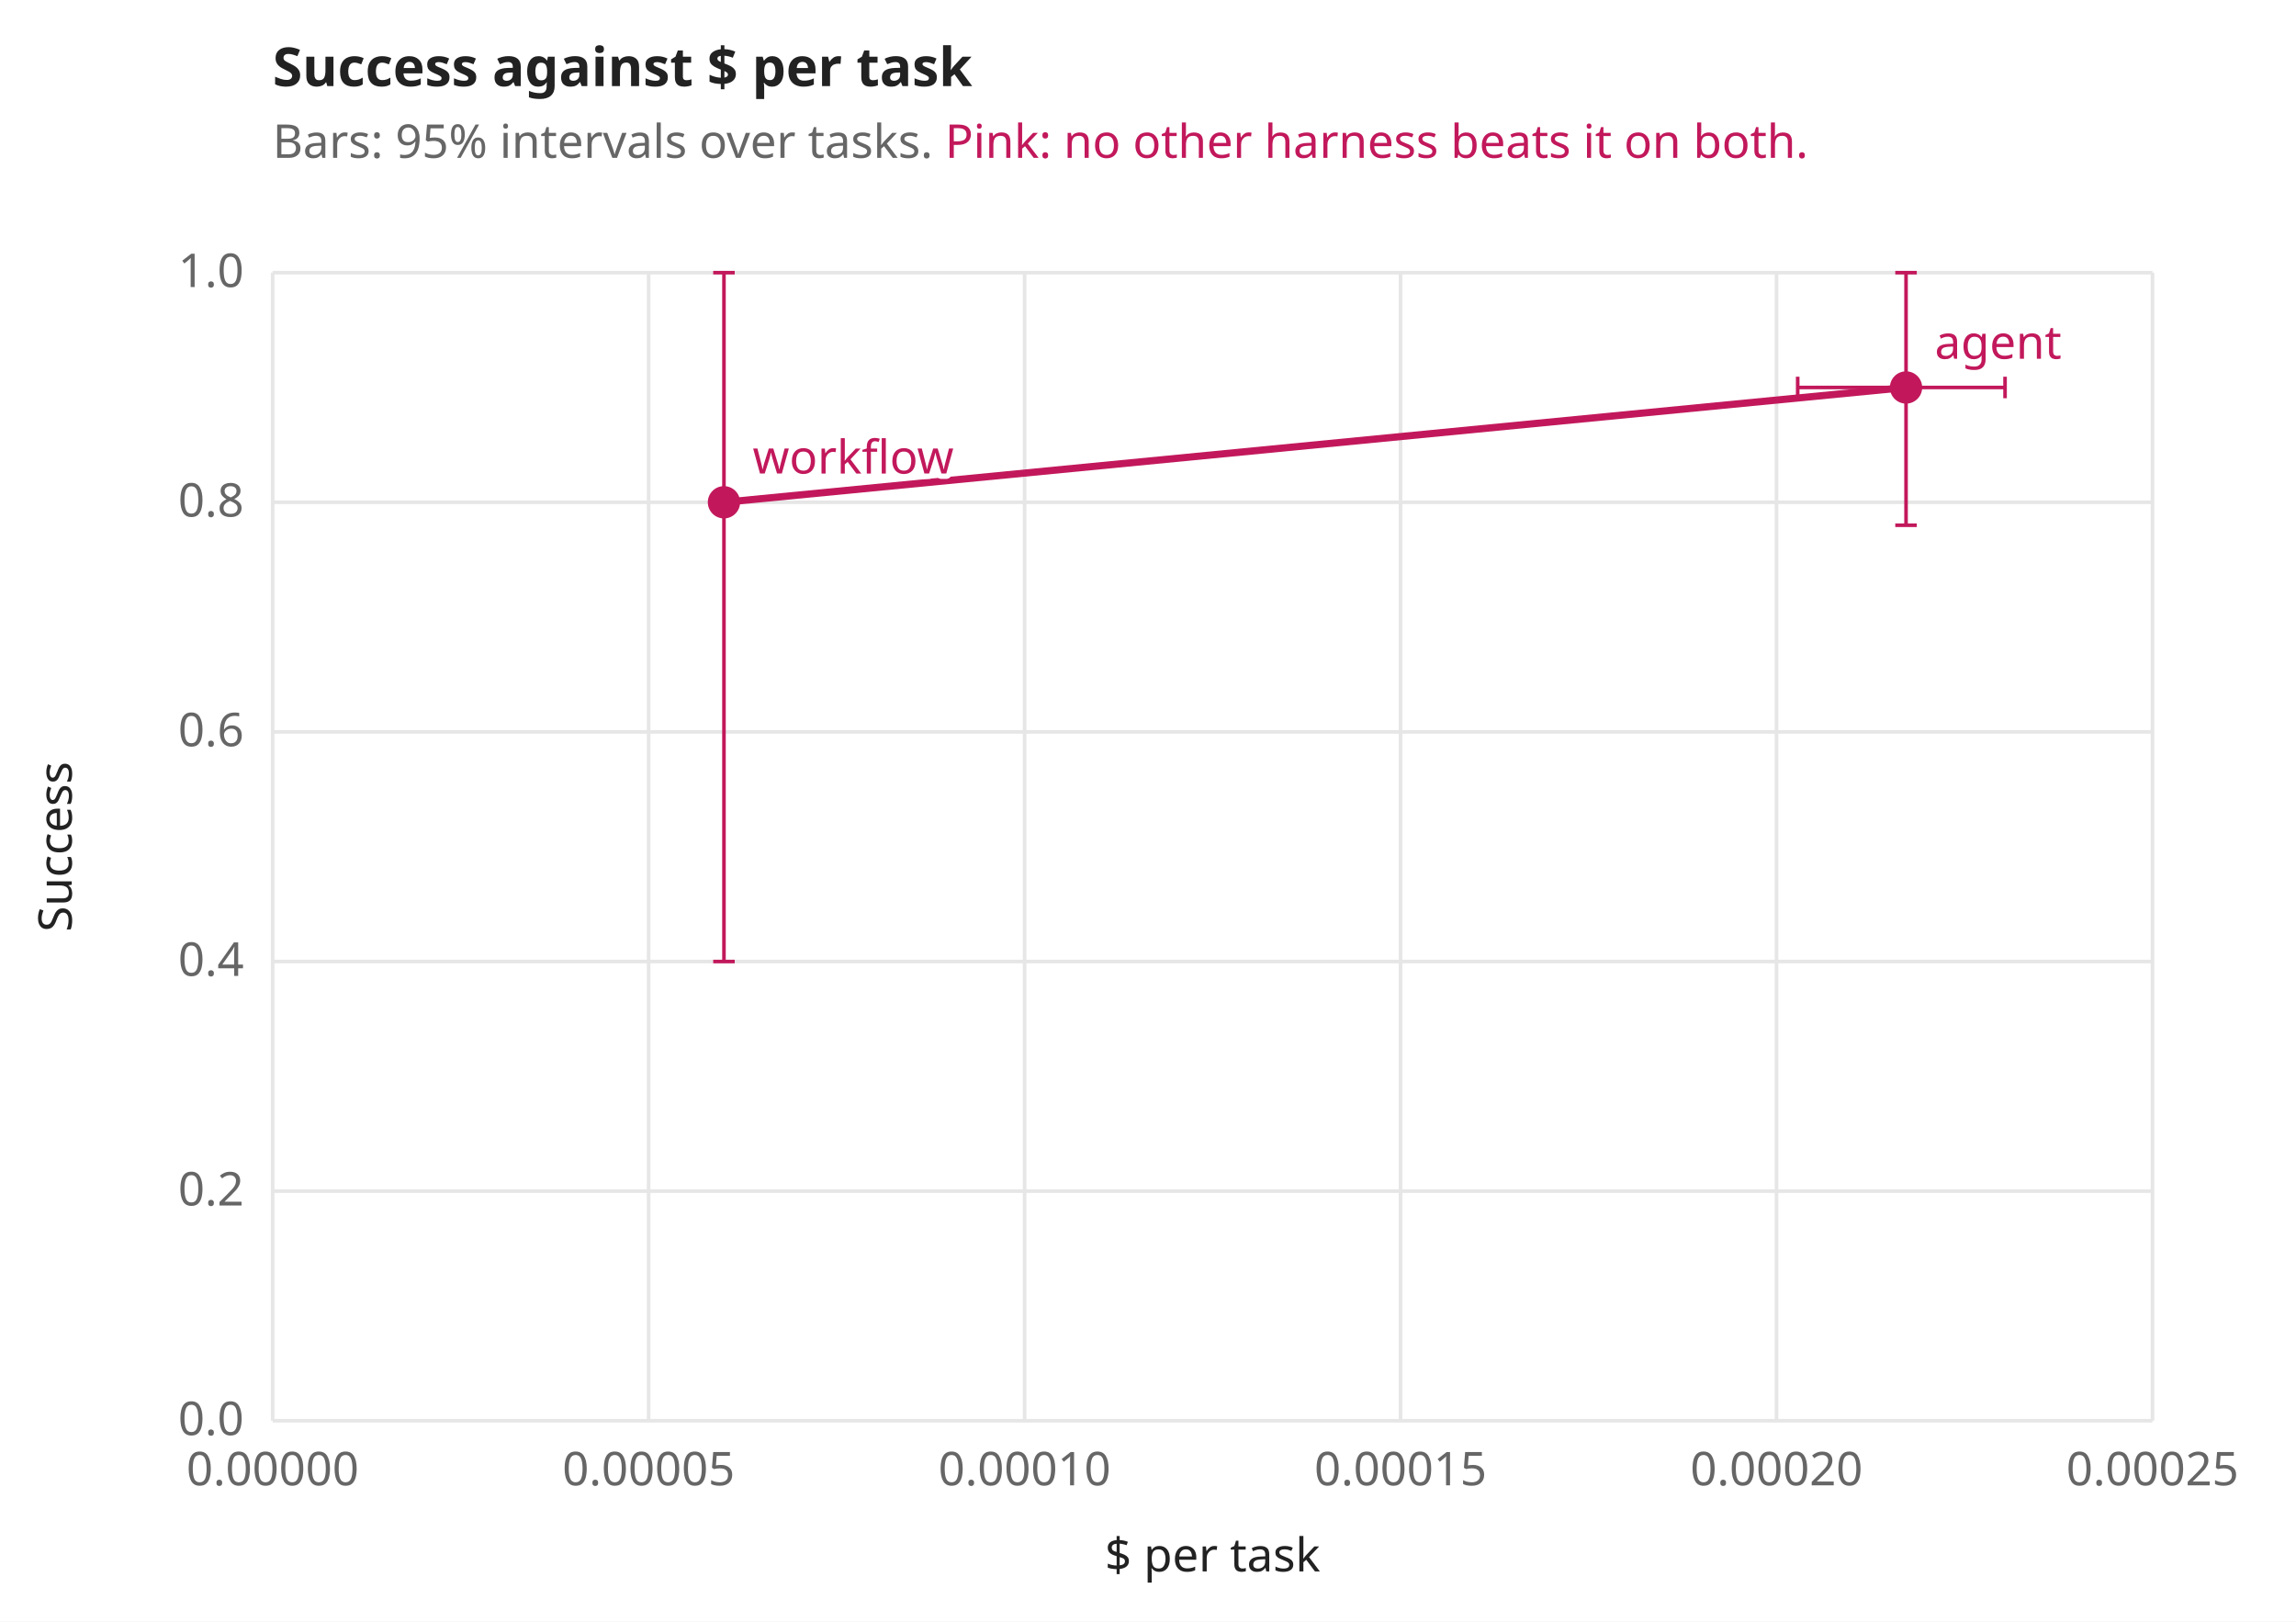
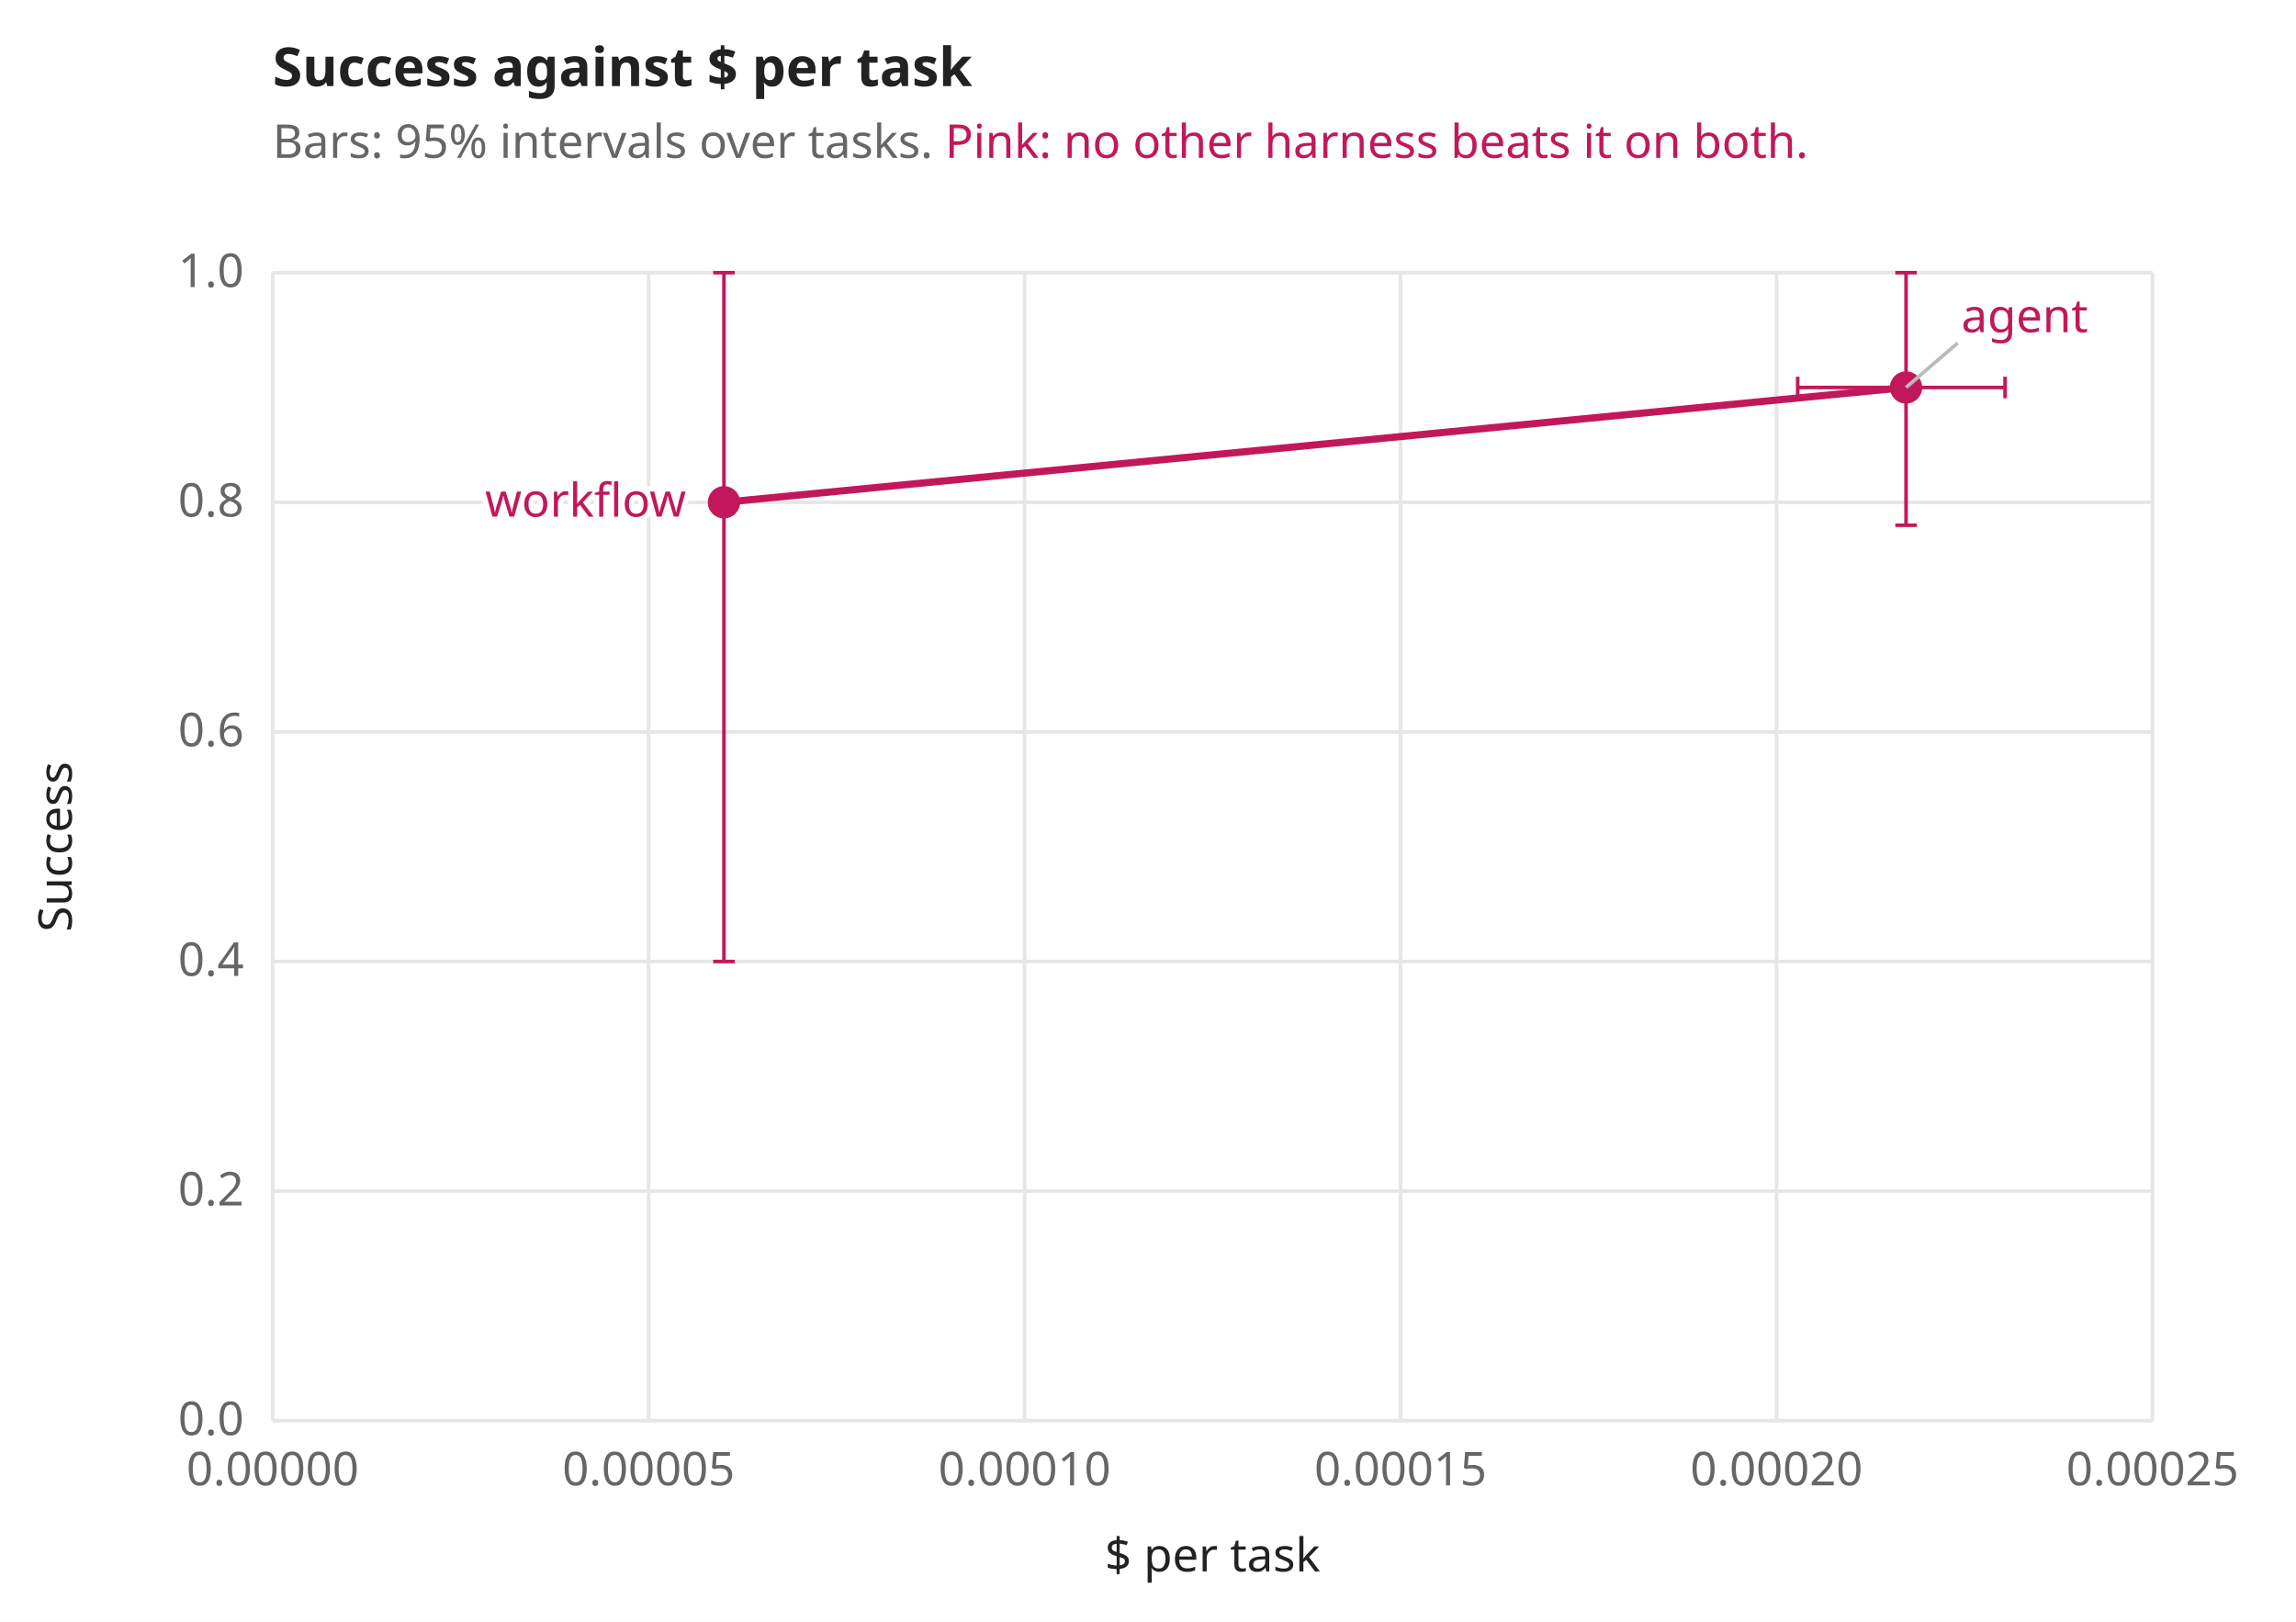
<svg xmlns="http://www.w3.org/2000/svg" viewBox="0 0 640 452" role="img" font-family="system-ui, sans-serif" font-size="13" fill="#222">
  <style>@media (prefers-color-scheme:dark){svg{fill:#e6edf3}.bg{fill:#0d1117}.mut{fill:#9da7b3}.grid{stroke:#30363d}.off{fill:#c9d1d9}.offl{stroke:#c9d1d9}.hot{fill:#ff6fb6}.hotl{stroke:#ff6fb6}.halo{stroke:#0d1117}}</style>
  <rect class="bg" width="640" height="452" fill="#fff" />
  <text x="76" y="24" font-size="15" font-weight="600">Success against $ per task</text>
  <text x="76" y="44" class="mut" fill="#666">Bars: 95% intervals over tasks. <tspan class="hot" fill="#c2185b">Pink: no other harness beats it on both.</tspan>
  </text>
  <path class="grid" d="M76.0 76V396" stroke="#e6e6e6" />
  <text x="76.0" y="414" text-anchor="middle" class="mut" fill="#666">0.00000</text>
  <path class="grid" d="M180.8 76V396" stroke="#e6e6e6" />
  <text x="180.8" y="414" text-anchor="middle" class="mut" fill="#666">0.00005</text>
  <path class="grid" d="M285.6 76V396" stroke="#e6e6e6" />
  <text x="285.6" y="414" text-anchor="middle" class="mut" fill="#666">0.00010</text>
  <path class="grid" d="M390.4 76V396" stroke="#e6e6e6" />
  <text x="390.4" y="414" text-anchor="middle" class="mut" fill="#666">0.00015</text>
  <path class="grid" d="M495.2 76V396" stroke="#e6e6e6" />
  <text x="495.2" y="414" text-anchor="middle" class="mut" fill="#666">0.00020</text>
  <path class="grid" d="M600.0 76V396" stroke="#e6e6e6" />
  <text x="600.0" y="414" text-anchor="middle" class="mut" fill="#666">0.00025</text>
  <path class="grid" d="M76 396.0H600" stroke="#e6e6e6" />
  <text x="68" y="400.0" text-anchor="end" class="mut" fill="#666">0.0</text>
  <path class="grid" d="M76 332.0H600" stroke="#e6e6e6" />
  <text x="68" y="336.0" text-anchor="end" class="mut" fill="#666">0.2</text>
  <path class="grid" d="M76 268.0H600" stroke="#e6e6e6" />
  <text x="68" y="272.0" text-anchor="end" class="mut" fill="#666">0.4</text>
  <path class="grid" d="M76 204.0H600" stroke="#e6e6e6" />
  <text x="68" y="208.0" text-anchor="end" class="mut" fill="#666">0.6</text>
  <path class="grid" d="M76 140.0H600" stroke="#e6e6e6" />
  <text x="68" y="144.0" text-anchor="end" class="mut" fill="#666">0.8</text>
  <path class="grid" d="M76 76.0H600" stroke="#e6e6e6" />
  <text x="68" y="80.0" text-anchor="end" class="mut" fill="#666">1.0</text>
  <text x="338.0" y="438" text-anchor="middle">$ per task</text>
  <text transform="translate(20 236.0) rotate(-90)" text-anchor="middle">Success</text>
  <polyline class="hotl" fill="none" stroke="#c2185b" stroke-width="2" points="201.8,140.0 531.3,108.0" />
  <path class="hotl" d="M501.1 108.0H558.9M501.1 105.0v6M558.9 105.0v6" stroke="#c2185b" />
  <path class="hotl" d="M531.3 146.4V76.0M528.3 146.4h6M528.3 76.0h6" stroke="#c2185b" />
  <circle class="hot" cx="531.3" cy="108.0" r="4.5" fill="#c2185b" />
  <path class="hotl" d="M201.8 140.0H201.8M201.8 137.0v6M201.8 137.0v6" stroke="#c2185b" />
  <path class="hotl" d="M201.8 268.0V76.0M198.8 268.0h6M198.8 76.0h6" stroke="#c2185b" />
  <circle class="hot" cx="201.8" cy="140.0" r="4.5" fill="#c2185b" />
-   <text class="halo hot" x="539.3" y="100.0" fill="#c2185b" stroke="#fff" stroke-width="3" stroke-linejoin="round" paint-order="stroke">agent</text>
-   <text class="halo hot" x="209.8" y="132.0" fill="#c2185b" stroke="#fff" stroke-width="3" stroke-linejoin="round" paint-order="stroke">workflow</text>
+   <path d="M531.3 108.0L545.7 95.6" stroke="#bbb" />
+   <text class="halo hot" x="546.7" y="92.6" fill="#c2185b" stroke="#fff" stroke-width="3" stroke-linejoin="round" paint-order="stroke">agent</text>
+   <text class="halo hot" x="135.2" y="144.0" fill="#c2185b" stroke="#fff" stroke-width="3" stroke-linejoin="round" paint-order="stroke">workflow</text>
</svg>
